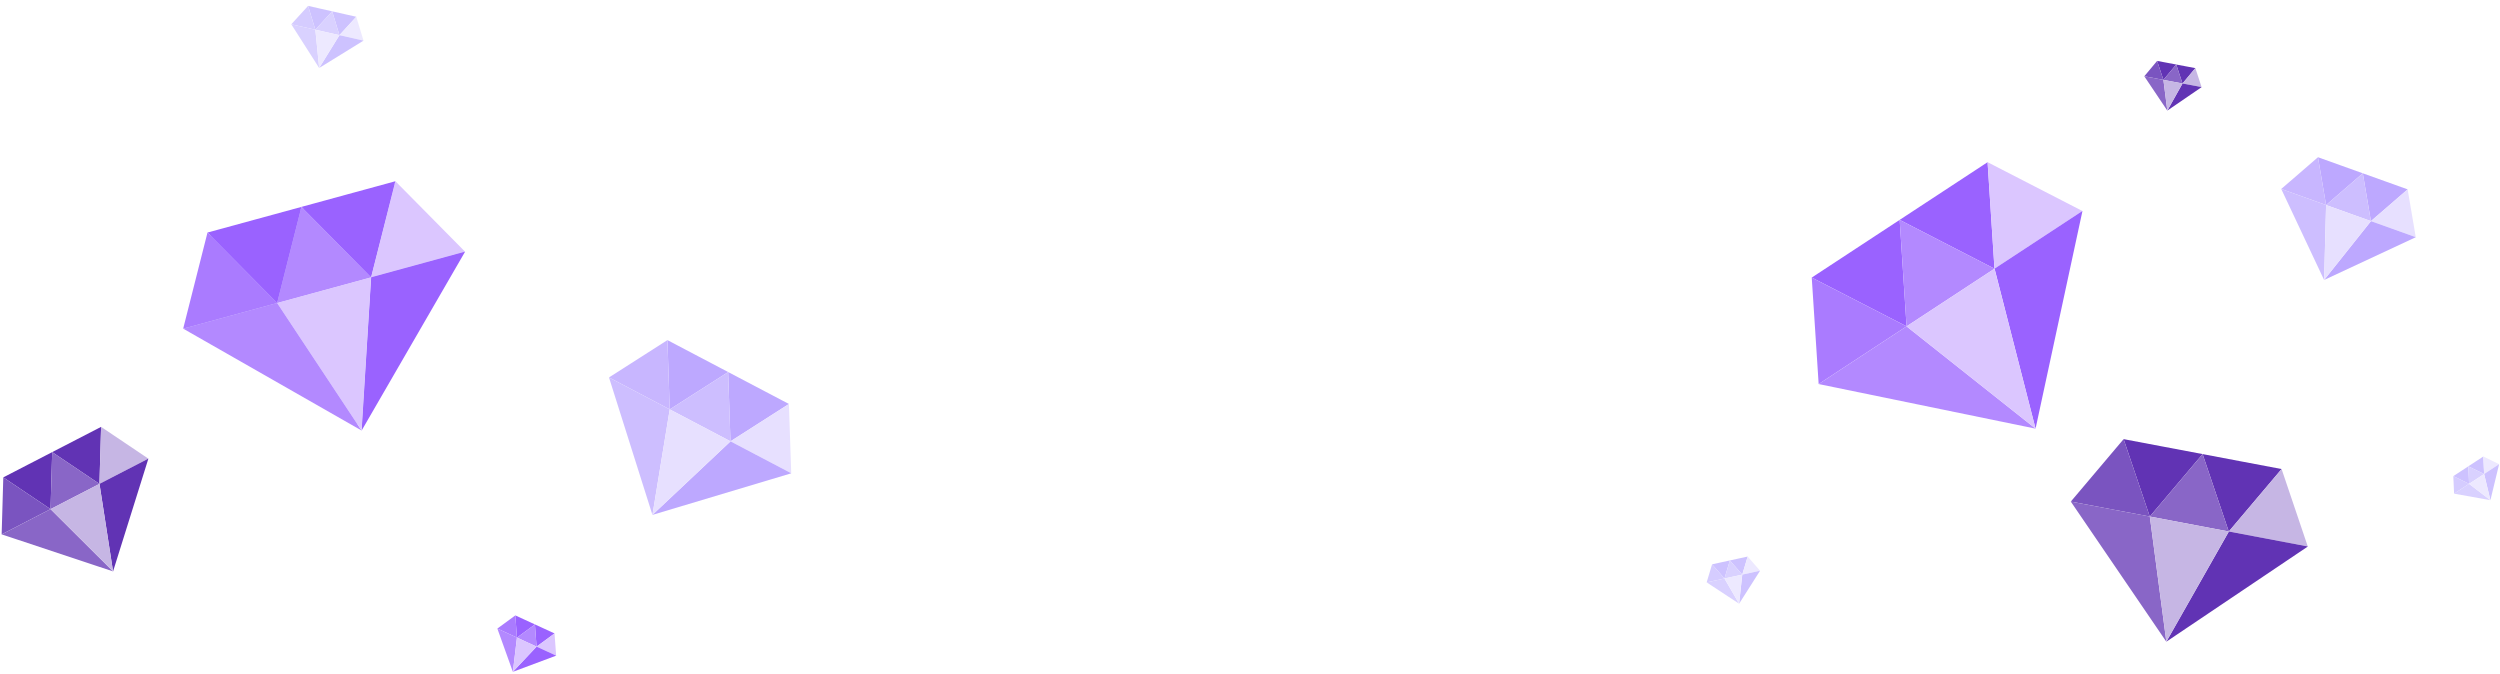
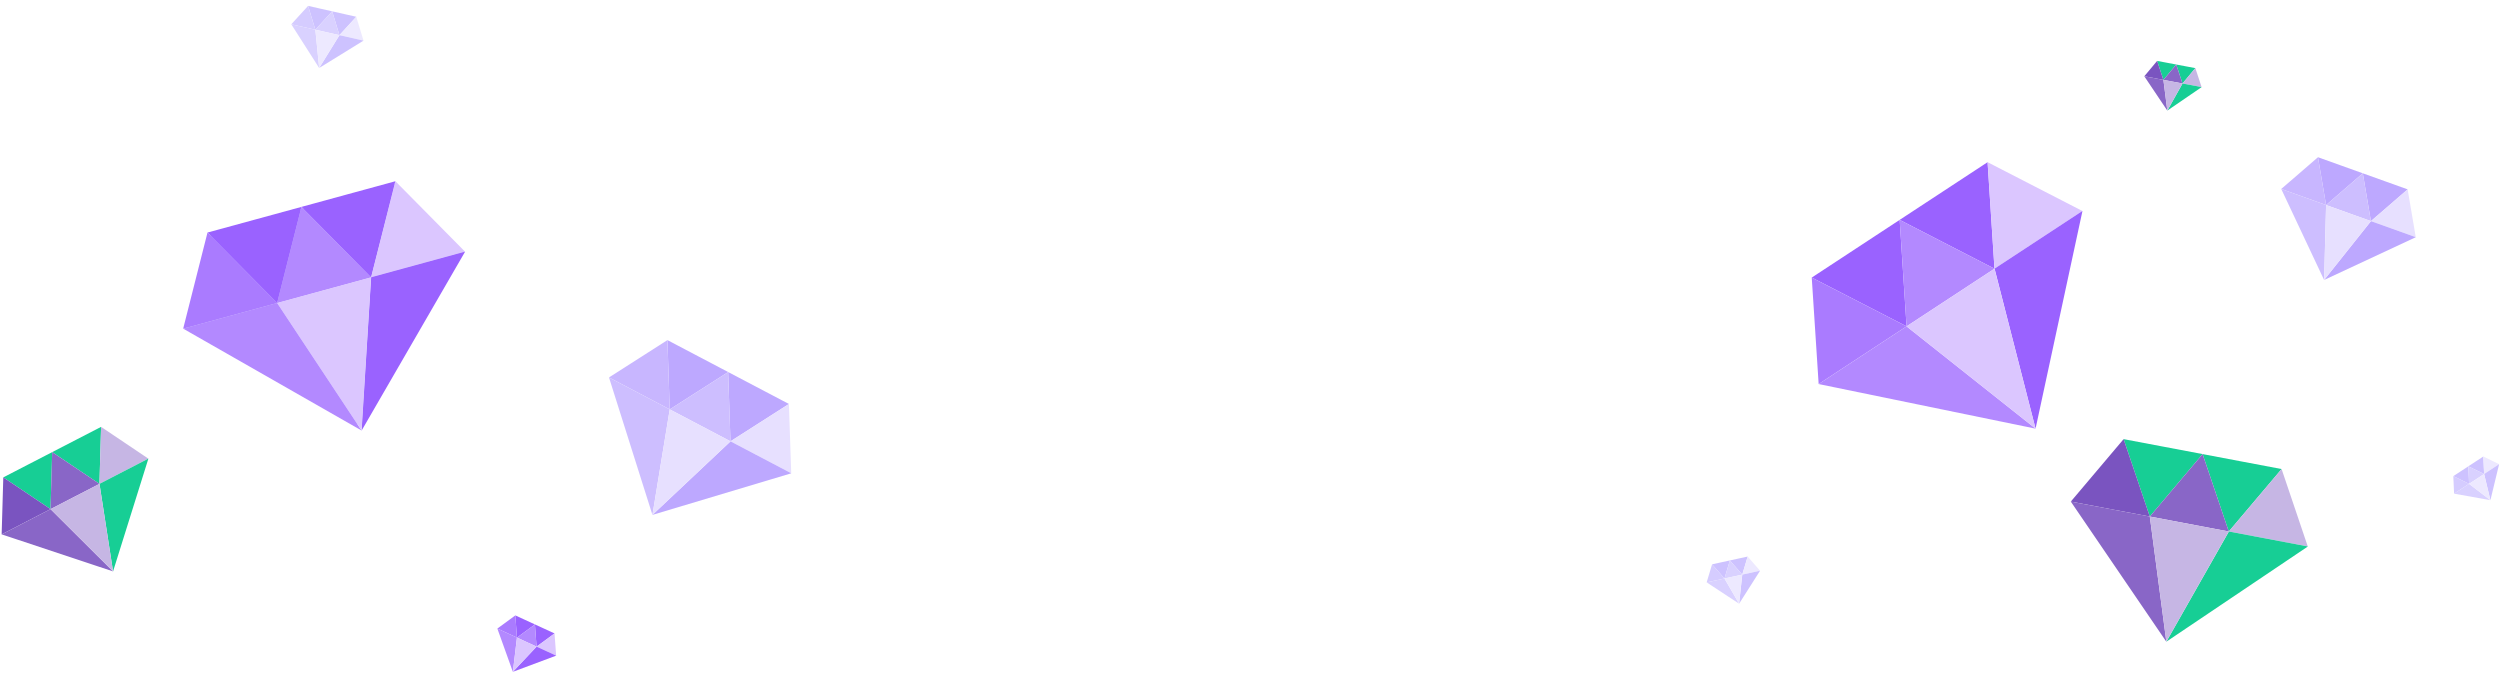
<svg xmlns="http://www.w3.org/2000/svg" width="319" height="86" viewBox="0 0 319 86">
  <g fill="none" fill-rule="evenodd">
    <path fill="#BDA8FF" d="M32.772 28.281l-5.886 1.607 4.35 4.364 4.351 4.365 1.536-5.972 1.536-5.971zM50.432 23.46l-5.886 1.608-5.887 1.606 4.35 4.365 4.351 4.364 1.536-5.97z" />
    <path fill="#E7E0FF" d="M50.432 23.46l-1.536 5.972-1.536 5.971 5.887-1.607 5.886-1.606-4.35-4.365z" />
    <path fill="#CDBEFF" d="M37.123 32.646l-1.536 5.97 5.887-1.606 5.886-1.606-4.35-4.365-4.351-4.365z" />
    <path fill="#C8B6FF" d="M25.35 35.859l-1.536 5.971 5.886-1.607 5.887-1.606-4.35-4.365-4.352-4.364z" />
    <path fill="#CDBEFF" d="M23.814 41.83l22.32 12.609-10.547-15.822z" />
    <path fill="#BDA8FF" d="M47.374 35.4l-1.24 19.038 13.013-22.251z" />
    <path fill="#E7E0FF" d="M35.587 38.617l10.547 15.822 1.226-19.036z" />
    <g>
      <path fill="#CDC2FF" d="M40.85 1.097L39.314.75l.462 1.522.463 1.521 1.073-1.174 1.074-1.175z" />
      <path fill="#CDC2FF" d="M45.458 2.139l-1.536-.348-1.536-.347.463 1.522.462 1.522 1.074-1.175z" />
      <path fill="#EDE9FF" d="M45.458 2.139l-1.073 1.174-1.074 1.175 1.536.347 1.537.347-.463-1.522z" />
      <path fill="#D9D1FF" d="M41.312 2.619L40.24 3.793l1.536.347 1.536.348-.462-1.522-.463-1.522z" />
      <path fill="#D5CCFF" d="M38.24 1.924L37.167 3.1l1.536.347 1.536.347-.463-1.521L39.314.75z" />
      <path fill="#D9D1FF" d="M37.167 3.099l3.559 5.577-.487-4.883z" />
      <path fill="#CDC2FF" d="M43.315 4.488l-2.59 4.188 5.662-3.493z" />
      <path fill="#EDE9FF" d="M40.239 3.793l.486 4.883 2.586-4.188z" />
    </g>
    <g>
      <path fill="#9A62FF" d="M32.47 28.036l-5.994 1.638 4.443 4.493 4.442 4.493 1.551-6.13 1.552-6.132zM50.452 23.124l-5.994 1.637-5.994 1.637 4.443 4.495 4.442 4.493 1.551-6.131z" />
      <path fill="#DBC6FF" d="M50.452 23.124L48.9 29.255l-1.551 6.131 5.994-1.638 5.994-1.636-4.443-4.495z" />
      <path fill="#B389FF" d="M36.912 32.53l-1.55 6.13 5.993-1.637 5.993-1.637-4.442-4.494-4.442-4.493z" />
      <path fill="#AA7BFF" d="M24.925 35.804l-1.552 6.131 5.994-1.637 5.994-1.637-4.442-4.494-4.443-4.494z" />
      <path fill="#B389FF" d="M23.373 41.935l22.77 13.004L35.36 38.66z" />
      <path fill="#9A62FF" d="M47.363 35.382l-1.22 19.557L59.35 32.108z" />
      <path fill="#DBC6FF" d="M35.361 38.66L46.142 54.94l1.207-19.553z" />
    </g>
    <g>
      <path fill="#9A62FF" d="M67.006 79.1l-1.25-.575.104 1.416.104 1.416 1.146-.84 1.147-.841z" />
      <path fill="#9A62FF" d="M70.758 80.826l-1.25-.575-1.251-.575.104 1.416.104 1.415 1.146-.84z" />
      <path fill="#DBC6FF" d="M70.758 80.826l-1.147.84-1.146.841 1.25.575 1.25.576-.103-1.416z" />
      <path fill="#B389FF" d="M67.11 80.516l-1.146.841 1.25.575 1.25.575-.103-1.416-.104-1.415z" />
      <path fill="#AA7BFF" d="M64.609 79.366l-1.147.84 1.25.576 1.251.575-.103-1.416-.104-1.416z" />
      <path fill="#B389FF" d="M63.462 80.207l1.979 5.518.522-4.368z" />
      <path fill="#9A62FF" d="M68.468 82.509l-3.027 3.216 5.528-2.066z" />
      <path fill="#DBC6FF" d="M65.963 81.357l-.522 4.368 3.024-3.218z" />
    </g>
    <g>
      <path fill="#BDA8FF" d="M89.04 45.436l-3.876-2.038.147 4.42.147 4.419 3.728-2.382 3.729-2.382z" />
      <path fill="#BDA8FF" d="M100.666 51.548l-3.876-2.037-3.875-2.038.147 4.42.147 4.42 3.728-2.383z" />
      <path fill="#E7E0FF" d="M100.666 51.548l-3.729 2.382-3.728 2.382 3.876 2.037 3.875 2.038-.147-4.42z" />
      <path fill="#CDBEFF" d="M89.186 49.855l-3.728 2.382 3.876 2.037 3.875 2.038-.147-4.42-.147-4.419z" />
      <path fill="#C8B6FF" d="M81.436 45.78l-3.729 2.382 3.876 2.037 3.875 2.038-.147-4.42-.147-4.42z" />
      <path fill="#CDBEFF" d="M77.707 48.162l5.544 17.54 2.207-13.465z" />
      <path fill="#BDA8FF" d="M93.218 56.317L83.251 65.7l17.718-5.309z" />
      <path fill="#E7E0FF" d="M85.458 52.237L83.25 65.701l9.96-9.389z" />
    </g>
    <g>
-       <path fill="#6133B4" d="M3.54 59.3L.42 60.913l3.015 2.026 3.015 2.026.104-3.637.105-3.637zM12.899 54.469l-3.12 1.61-3.12 1.611 3.015 2.027 3.014 2.026.105-3.637z" />
+       <path fill="#17ce95" d="M3.54 59.3L.42 60.913l3.015 2.026 3.015 2.026.104-3.637.105-3.637zM12.899 54.469l-3.12 1.61-3.12 1.611 3.015 2.027 3.014 2.026.105-3.637z" />
      <path fill="#C6B6E4" d="M12.899 54.469l-.106 3.637-.105 3.637 3.12-1.611 3.12-1.61-3.015-2.027z" />
      <path fill="#8966C7" d="M6.554 61.327l-.104 3.637 3.119-1.611 3.12-1.61-3.015-2.027-3.015-2.026z" />
      <path fill="#7A54C0" d="M.316 64.548L.21 68.185l3.12-1.61 3.12-1.611-3.015-2.026L.42 60.912z" />
      <path fill="#8966C7" d="M.21 68.185l14.217 4.727-7.978-7.948z" />
-       <path fill="#6133B4" d="M12.696 61.739l1.73 11.173 4.509-14.394z" />
+       <path fill="#17ce95" d="M12.696 61.739l1.73 11.173 4.509-14.394z" />
      <path fill="#C6B6E4" d="M6.45 64.964l7.977 7.948-1.738-11.17z" />
    </g>
    <g>
      <path fill="#CDC2FF" d="M314 60.13l-.957.627 1.006.49 1.006.49-.048-1.117-.05-1.117zM316.873 58.249l-.957.627-.958.627 1.006.49 1.007.49-.05-1.117z" />
      <path fill="#EDE9FF" d="M316.873 58.249l.049 1.117.049 1.117.957-.627.958-.627-1.006-.49z" />
      <path fill="#D9D1FF" d="M315.007 60.62l.048 1.117.958-.627.958-.627-1.007-.49-1.006-.49z" />
      <path fill="#D5CCFF" d="M313.091 61.874l.049 1.117.958-.627.957-.627-1.006-.49-1.007-.49z" />
      <path fill="#D9D1FF" d="M313.14 62.99l4.637.834-2.722-2.087z" />
      <path fill="#CDC2FF" d="M316.973 60.481l.804 3.343 1.111-4.597z" />
      <path fill="#EDE9FF" d="M315.055 61.737l2.722 2.087-.806-3.341z" />
      <g>
        <path fill="#CDC2FF" d="M219.597 71.759l-1.136.247.79.905.79.904.345-1.152.346-1.152zM223.002 71.016l-1.135.247-1.135.248.79.904.79.905.345-1.152z" />
        <path fill="#EDE9FF" d="M223.002 71.016l-.345 1.152-.346 1.152 1.136-.248 1.135-.248-.79-.904z" />
        <path fill="#D9D1FF" d="M220.386 72.663l-.345 1.152 1.135-.248 1.135-.247-.79-.905-.79-.904z" />
        <path fill="#D5CCFF" d="M218.116 73.158l-.346 1.152 1.136-.247 1.135-.248-.79-.904-.79-.905z" />
        <path fill="#D9D1FF" d="M217.77 74.31l4.14 2.723-1.87-3.218z" />
        <path fill="#CDC2FF" d="M222.314 73.32l-.405 3.713 2.676-4.21z" />
        <path fill="#EDE9FF" d="M220.04 73.815l1.87 3.218.401-3.713z" />
      </g>
      <g>
        <path fill="#9A62FF" d="M236.787 31.737l-5.608 3.681 6.05 3.112 6.048 3.113-.441-6.793-.44-6.794z" />
        <path fill="#9A62FF" d="M253.614 20.695l-5.609 3.681-5.609 3.68 6.05 3.114 6.048 3.113-.44-6.794z" />
        <path fill="#DBC6FF" d="M253.614 20.695l.44 6.794.44 6.794 5.608-3.681 5.61-3.68-6.05-3.114z" />
        <path fill="#B389FF" d="M242.836 34.85l.44 6.793 5.61-3.68 5.608-3.68-6.05-3.114-6.048-3.112z" />
        <path fill="#AA7BFF" d="M231.62 42.211l.44 6.794 5.608-3.681 5.609-3.68-6.05-3.114-6.049-3.112z" />
        <path fill="#B389FF" d="M232.06 49.005l27.678 5.691-16.462-13.052z" />
        <path fill="#9A62FF" d="M254.507 34.274l5.23 20.422 5.987-27.783z" />
        <path fill="#DBC6FF" d="M243.277 41.643l16.46 13.053-5.243-20.414z" />
      </g>
      <g>
-         <path fill="#6133B4" d="M276.012 56.987l-5.04-.954 1.671 4.94 1.67 4.938 3.37-3.985 3.369-3.985z" />
-         <path fill="#6133B4" d="M291.131 59.85l-5.04-.954-5.039-.955 1.67 4.94 1.67 4.939 3.37-3.985z" />
+         <path fill="#17ce95" d="M276.012 56.987l-5.04-.954 1.671 4.94 1.67 4.938 3.37-3.985 3.369-3.985z" />
+         <path fill="#17ce95" d="M291.131 59.85l-5.04-.954-5.039-.955 1.67 4.94 1.67 4.939 3.37-3.985z" />
        <path fill="#C6B6E4" d="M291.131 59.85l-3.37 3.985-3.368 3.985 5.04.954 5.039.954-1.67-4.94z" />
        <path fill="#8966C7" d="M277.682 61.926l-3.368 3.985 5.04.954 5.038.955-1.67-4.94-1.67-4.939z" />
        <path fill="#7A54C0" d="M267.603 60.018l-3.369 3.984 5.04.955 5.04.954-1.67-4.94-1.672-4.938z" />
        <path fill="#8966C7" d="M264.234 64.002l12.19 17.88-2.11-15.971z" />
-         <path fill="#6133B4" d="M284.404 67.822l-7.98 14.059 18.06-12.15z" />
+         <path fill="#17ce95" d="M284.404 67.822l-7.98 14.059 18.06-12.15z" />
        <path fill="#C6B6E4" d="M274.314 65.911l2.11 15.97 7.969-14.061z" />
      </g>
      <g>
-         <path fill="#6133B4" d="M276.468 8.001l-1.219-.23.401 1.211.4 1.211.819-.98.818-.981zM280.126 8.692l-1.22-.23-1.218-.23.4 1.211.4 1.211.819-.98z" />
+         <path fill="#17ce95" d="M276.468 8.001l-1.219-.23.401 1.211.4 1.211.819-.98.818-.981zM280.126 8.692l-1.22-.23-1.218-.23.4 1.211.4 1.211.819-.98z" />
        <path fill="#C6B6E4" d="M280.126 8.692l-.82.981-.818.981 1.22.23 1.218.231-.4-1.211z" />
        <path fill="#8966C7" d="M276.869 9.213l-.819.98 1.22.23 1.218.231-.4-1.211-.4-1.211z" />
        <path fill="#7A54C0" d="M274.431 8.752l-.819.98 1.22.231 1.218.23-.4-1.21-.4-1.212z" />
        <path fill="#8966C7" d="M273.612 9.733l2.937 4.38-.499-3.92z" />
-         <path fill="#6133B4" d="M278.491 10.655l-1.942 3.458 4.38-2.997z" />
+         <path fill="#17ce95" d="M278.491 10.655l-1.942 3.458 4.38-2.997z" />
        <path fill="#C6B6E4" d="M276.05 10.193l.499 3.92 1.94-3.459z" />
      </g>
      <g>
        <path fill="#BDA8FF" d="M298.634 21.087l-2.861-1.025.518 3.051.517 3.05 2.343-2.025 2.344-2.025zM307.216 24.164l-2.86-1.026-2.861-1.025.517 3.05.518 3.052 2.343-2.026z" />
        <path fill="#E7E0FF" d="M307.216 24.164l-2.343 2.025-2.343 2.026 2.86 1.025 2.861 1.026-.517-3.052z" />
        <path fill="#CDBEFF" d="M299.151 24.138l-2.343 2.026 2.861 1.025 2.86 1.026-.517-3.051-.517-3.051z" />
        <path fill="#C8B6FF" d="M293.43 22.088l-2.344 2.025 2.861 1.025 2.861 1.026-.517-3.051-.518-3.051z" />
        <path fill="#CDBEFF" d="M291.086 24.113l5.47 11.612.252-9.561z" />
        <path fill="#BDA8FF" d="M302.536 28.217l-5.98 7.508 11.702-5.457z" />
        <path fill="#E7E0FF" d="M296.808 26.164l-.252 9.56 5.974-7.51z" />
      </g>
    </g>
  </g>
</svg>
